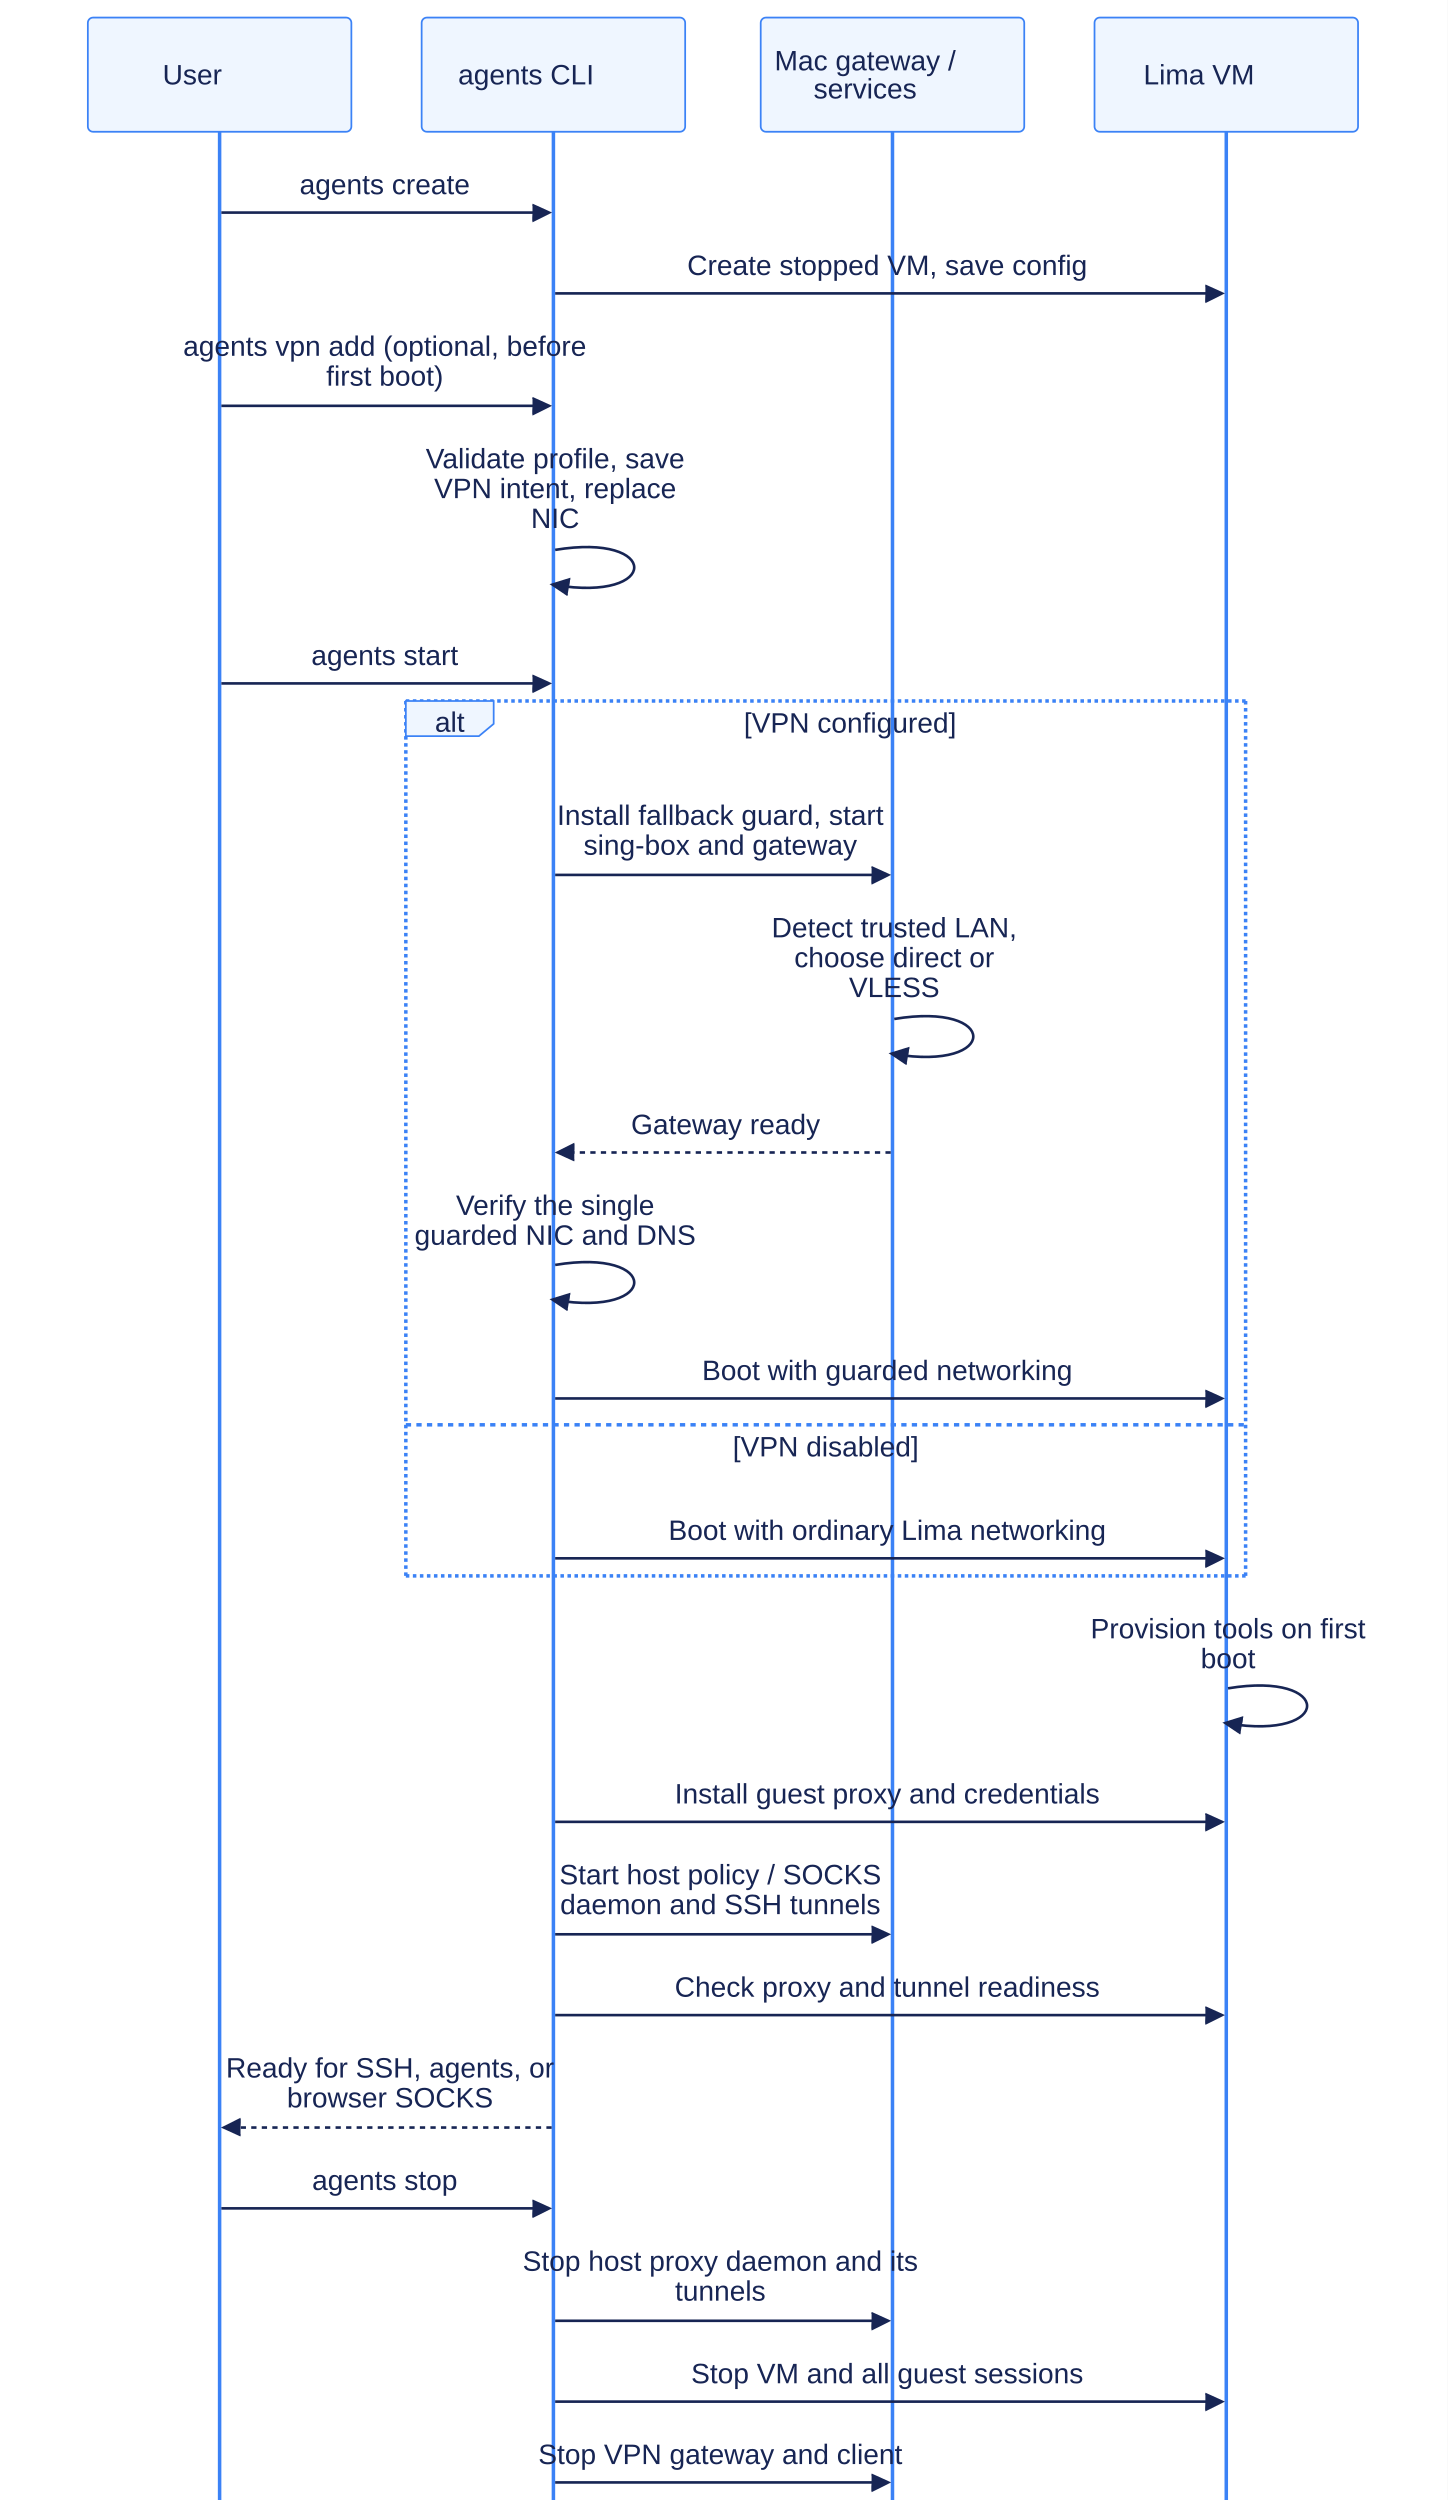
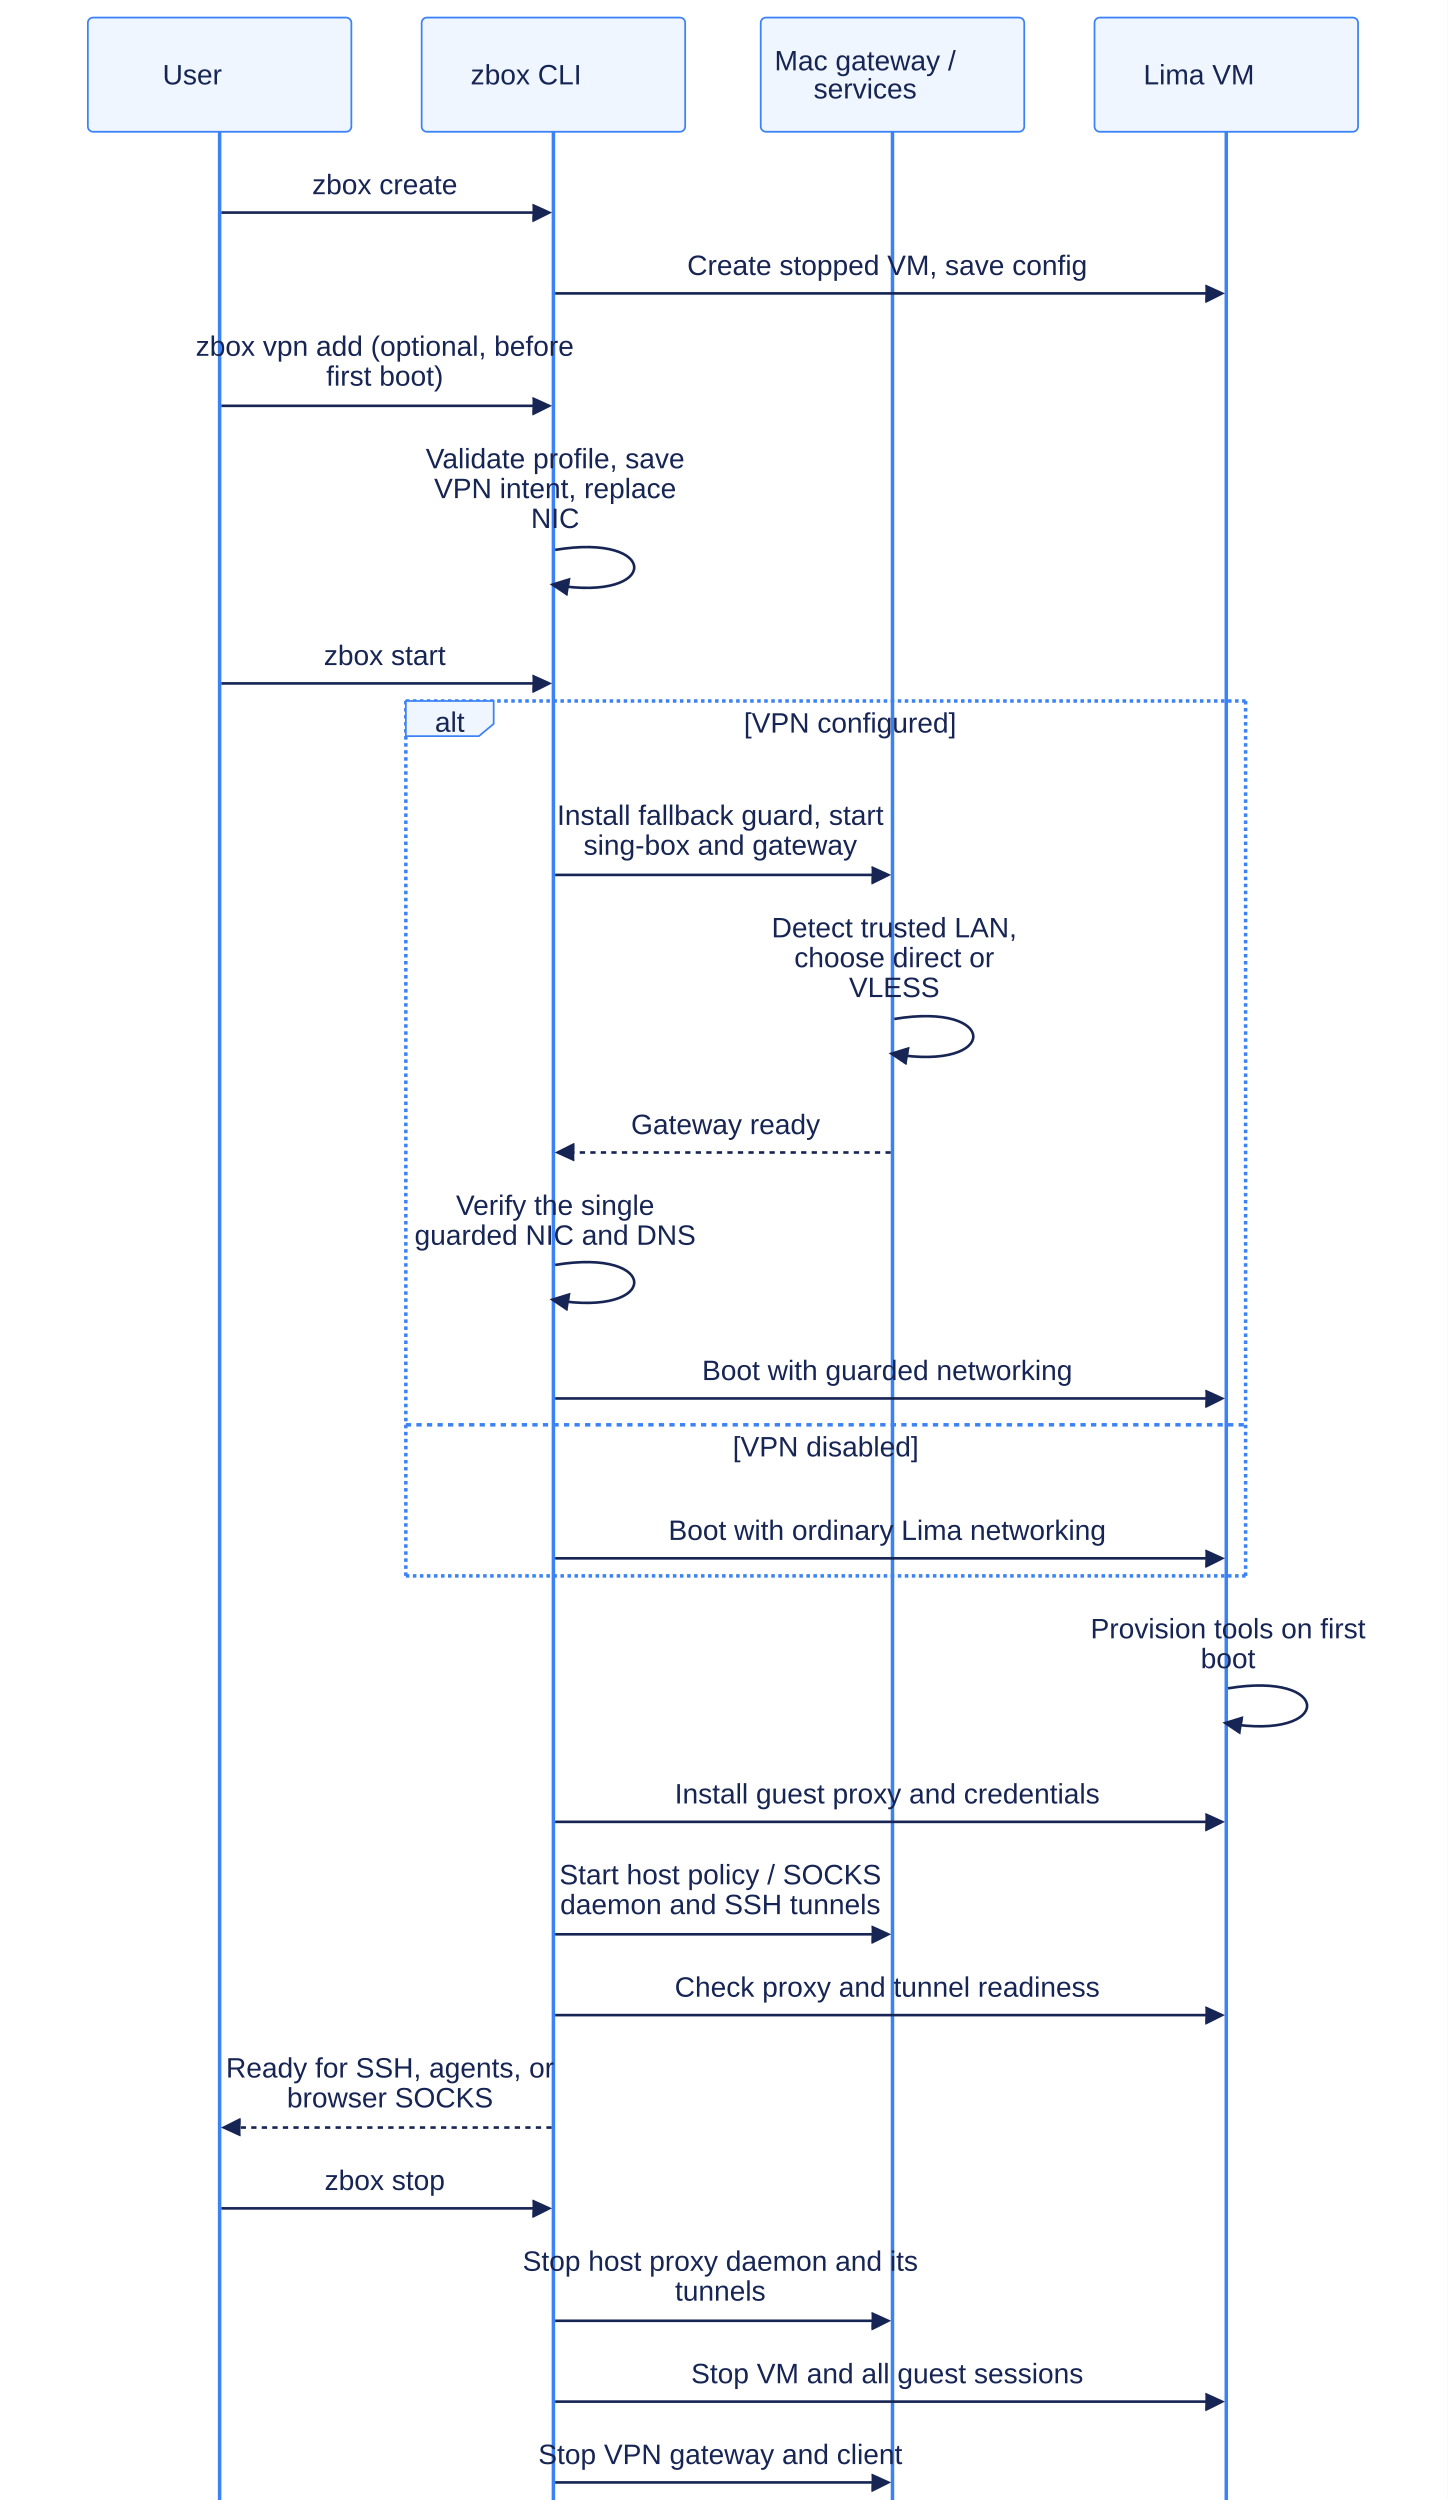
<svg xmlns="http://www.w3.org/2000/svg" xml:space="preserve" id="my-svg" width="824" height="1423" viewBox="-50 -10 824 1423" role="graphics-document document" aria-roledescription="sequence" aria-describedby="chart-desc-my-svg" aria-labelledby="chart-title-my-svg" style="background-color: white;">
  <rect x="-50" y="-10" width="824" height="1423" fill="white" aria-hidden="true" />
  <g>
    <line id="actor3" x1="648" y1="65" x2="648" y2="2000" class="actor-line 200" stroke-width="0.5px" stroke="#999" name="V" />
    <g id="root-3">
      <rect x="573" y="0" fill="#eaeaea" stroke="#666" width="150" height="65" name="V" rx="3" ry="3" class="actor actor-top" />
      <text x="648" y="32.5" dominant-baseline="central" alignment-baseline="central" class="actor actor-box" style="text-anchor: middle; font-size: 16px; font-weight: 400;">
        <tspan x="648" dy="0">Lima VM</tspan>
      </text>
    </g>
  </g>
  <g>
    <line id="actor2" x1="458" y1="65" x2="458" y2="2000" class="actor-line 200" stroke-width="0.5px" stroke="#999" name="H" />
    <g id="root-2">
      <rect x="383" y="0" fill="#eaeaea" stroke="#666" width="150" height="65" name="H" rx="3" ry="3" class="actor actor-top" />
      <text x="458" y="32.5" dominant-baseline="central" alignment-baseline="central" class="actor actor-box" style="text-anchor: middle; font-size: 16px; font-weight: 400;">
        <tspan x="458" dy="-8">Mac gateway /</tspan>
      </text>
      <text x="458" y="32.5" dominant-baseline="central" alignment-baseline="central" class="actor actor-box" style="text-anchor: middle; font-size: 16px; font-weight: 400;">
        <tspan x="458" dy="8">services</tspan>
      </text>
    </g>
  </g>
  <g>
    <line id="actor1" x1="265" y1="65" x2="265" y2="2000" class="actor-line 200" stroke-width="0.5px" stroke="#999" name="A" />
    <g id="root-1">
      <rect x="190" y="0" fill="#eaeaea" stroke="#666" width="150" height="65" name="A" rx="3" ry="3" class="actor actor-top" />
      <text x="265" y="32.5" dominant-baseline="central" alignment-baseline="central" class="actor actor-box" style="text-anchor: middle; font-size: 16px; font-weight: 400;">
-         <tspan x="265" dy="0">agents CLI</tspan>
+         <tspan x="265" dy="0">zbox CLI</tspan>
      </text>
    </g>
  </g>
  <g>
    <line id="actor0" x1="75" y1="65" x2="75" y2="2000" class="actor-line 200" stroke-width="0.5px" stroke="#999" name="U" />
    <g id="root-0">
      <rect x="0" y="0" fill="#eaeaea" stroke="#666" width="150" height="65" name="U" rx="3" ry="3" class="actor actor-top" />
      <text x="75" y="32.5" dominant-baseline="central" alignment-baseline="central" class="actor actor-box" style="text-anchor: middle; font-size: 16px; font-weight: 400;">
        <tspan x="75" dy="0">User</tspan>
      </text>
    </g>
  </g>
  <style>#my-svg{font-family:Arial,Helvetica,sans-serif;font-size:15px;fill:#172554;}@keyframes edge-animation-frame{from{stroke-dashoffset:0;}}@keyframes dash{to{stroke-dashoffset:0;}}#my-svg .edge-animation-slow{stroke-dasharray:9,5!important;stroke-dashoffset:900;animation:dash 50s linear infinite;stroke-linecap:round;}#my-svg .edge-animation-fast{stroke-dasharray:9,5!important;stroke-dashoffset:900;animation:dash 20s linear infinite;stroke-linecap:round;}#my-svg .error-icon{fill:#f8fafc;}#my-svg .error-text{fill:#070503;stroke:#070503;}#my-svg .edge-thickness-normal{stroke-width:1px;}#my-svg .edge-thickness-thick{stroke-width:3.5px;}#my-svg .edge-pattern-solid{stroke-dasharray:0;}#my-svg .edge-thickness-invisible{stroke-width:0;fill:none;}#my-svg .edge-pattern-dashed{stroke-dasharray:3;}#my-svg .edge-pattern-dotted{stroke-dasharray:2;}#my-svg .marker{fill:#64748b;stroke:#64748b;}#my-svg .marker.cross{stroke:#64748b;}#my-svg svg{font-family:Arial,Helvetica,sans-serif;font-size:15px;}#my-svg p{margin:0;}#my-svg .actor{stroke:#3b82f6;fill:#eff6ff;}#my-svg text.actor&gt;tspan{fill:#172554;stroke:none;}#my-svg .actor-line{stroke:#3b82f6;}#my-svg .innerArc{stroke-width:1.5;stroke-dasharray:none;}#my-svg .messageLine0{stroke-width:1.5;stroke-dasharray:none;stroke:#172554;}#my-svg .messageLine1{stroke-width:1.5;stroke-dasharray:2,2;stroke:#172554;}#my-svg #arrowhead path{fill:#172554;stroke:#172554;}#my-svg .sequenceNumber{fill:#9b8b74;}#my-svg #sequencenumber{fill:#172554;}#my-svg #crosshead path{fill:#172554;stroke:#172554;}#my-svg .messageText{fill:#172554;stroke:none;}#my-svg .labelBox{stroke:#3b82f6;fill:#eff6ff;}#my-svg .labelText,#my-svg .labelText&gt;tspan{fill:#172554;stroke:none;}#my-svg .loopText,#my-svg .loopText&gt;tspan{fill:#172554;stroke:none;}#my-svg .loopLine{stroke-width:2px;stroke-dasharray:2,2;stroke:#3b82f6;fill:#3b82f6;}#my-svg .note{stroke:hsl(52.683, 60%, 73.922%);fill:#fff5ad;}#my-svg .noteText,#my-svg .noteText&gt;tspan{fill:#333;stroke:none;}#my-svg .activation0{fill:#f0fdf4;stroke:hsl(138.462, 76.471%, 86.667%);}#my-svg .activation1{fill:#f0fdf4;stroke:hsl(138.462, 76.471%, 86.667%);}#my-svg .activation2{fill:#f0fdf4;stroke:hsl(138.462, 76.471%, 86.667%);}#my-svg .actorPopupMenu{position:absolute;}#my-svg .actorPopupMenuPanel{position:absolute;fill:#eff6ff;box-shadow:0px 8px 16px 0px rgba(0,0,0,0.2);filter:drop-shadow(3px 5px 2px rgb(0 0 0 / 0.4));}#my-svg .actor-man line{stroke:#3b82f6;fill:#eff6ff;}#my-svg .actor-man circle,#my-svg line{stroke:#3b82f6;fill:#eff6ff;stroke-width:2px;}#my-svg :root{--mermaid-font-family:"trebuchet ms",verdana,arial,sans-serif;}</style>
  <g />
  <defs>
    <symbol id="computer" width="24" height="24">
      <path transform="scale(.5)" d="M2 2v13h20v-13h-20zm18 11h-16v-9h16v9zm-10.228 6l.466-1h3.524l.467 1h-4.457zm14.228 3h-24l2-6h2.104l-1.33 4h18.45l-1.297-4h2.073l2 6zm-5-10h-14v-7h14v7z" />
    </symbol>
  </defs>
  <defs>
    <symbol id="database" fill-rule="evenodd" clip-rule="evenodd">
      <path transform="scale(.5)" d="M12.258.001l.256.004.255.005.253.008.251.01.249.012.247.015.246.016.242.019.241.02.239.023.236.024.233.027.231.028.229.031.225.032.223.034.22.036.217.038.214.04.211.041.208.043.205.045.201.046.198.048.194.05.191.051.187.053.183.054.18.056.175.057.172.059.168.06.163.061.16.063.155.064.15.066.074.033.073.033.071.034.07.034.069.035.068.035.067.035.066.035.064.036.064.036.062.036.06.036.06.037.058.037.058.037.055.038.055.038.053.038.052.038.051.039.05.039.048.039.047.039.045.04.044.04.043.04.041.04.04.041.039.041.037.041.036.041.034.041.033.042.032.042.03.042.029.042.027.042.026.043.024.043.023.043.021.043.02.043.018.044.017.043.015.044.013.044.012.044.011.045.009.044.007.045.006.045.004.045.002.045.001.045v17l-.001.045-.002.045-.004.045-.006.045-.007.045-.009.044-.011.045-.012.044-.013.044-.015.044-.017.043-.018.044-.02.043-.021.043-.023.043-.024.043-.026.043-.027.042-.029.042-.03.042-.032.042-.033.042-.034.041-.036.041-.037.041-.039.041-.04.041-.041.04-.043.04-.044.04-.045.04-.047.039-.048.039-.05.039-.051.039-.052.038-.053.038-.055.038-.055.038-.058.037-.058.037-.06.037-.06.036-.062.036-.064.036-.064.036-.066.035-.067.035-.068.035-.069.035-.07.034-.071.034-.073.033-.074.033-.15.066-.155.064-.16.063-.163.061-.168.06-.172.059-.175.057-.18.056-.183.054-.187.053-.191.051-.194.05-.198.048-.201.046-.205.045-.208.043-.211.041-.214.04-.217.038-.22.036-.223.034-.225.032-.229.031-.231.028-.233.027-.236.024-.239.023-.241.02-.242.019-.246.016-.247.015-.249.012-.251.01-.253.008-.255.005-.256.004-.258.001-.258-.001-.256-.004-.255-.005-.253-.008-.251-.01-.249-.012-.247-.015-.245-.016-.243-.019-.241-.02-.238-.023-.236-.024-.234-.027-.231-.028-.228-.031-.226-.032-.223-.034-.22-.036-.217-.038-.214-.04-.211-.041-.208-.043-.204-.045-.201-.046-.198-.048-.195-.05-.19-.051-.187-.053-.184-.054-.179-.056-.176-.057-.172-.059-.167-.06-.164-.061-.159-.063-.155-.064-.151-.066-.074-.033-.072-.033-.072-.034-.07-.034-.069-.035-.068-.035-.067-.035-.066-.035-.064-.036-.063-.036-.062-.036-.061-.036-.06-.037-.058-.037-.057-.037-.056-.038-.055-.038-.053-.038-.052-.038-.051-.039-.049-.039-.049-.039-.046-.039-.046-.04-.044-.04-.043-.04-.041-.04-.04-.041-.039-.041-.037-.041-.036-.041-.034-.041-.033-.042-.032-.042-.03-.042-.029-.042-.027-.042-.026-.043-.024-.043-.023-.043-.021-.043-.02-.043-.018-.044-.017-.043-.015-.044-.013-.044-.012-.044-.011-.045-.009-.044-.007-.045-.006-.045-.004-.045-.002-.045-.001-.045v-17l.001-.045.002-.045.004-.045.006-.045.007-.045.009-.044.011-.045.012-.044.013-.044.015-.044.017-.043.018-.044.02-.043.021-.043.023-.043.024-.043.026-.043.027-.042.029-.042.03-.042.032-.042.033-.042.034-.041.036-.041.037-.041.039-.041.04-.041.041-.04.043-.04.044-.04.046-.04.046-.039.049-.039.049-.039.051-.039.052-.038.053-.038.055-.038.056-.038.057-.037.058-.037.06-.037.061-.036.062-.036.063-.036.064-.036.066-.035.067-.035.068-.035.069-.035.07-.034.072-.034.072-.033.074-.033.151-.066.155-.064.159-.063.164-.061.167-.06.172-.059.176-.057.179-.056.184-.054.187-.053.19-.051.195-.05.198-.048.201-.046.204-.045.208-.043.211-.041.214-.04.217-.038.22-.036.223-.034.226-.032.228-.031.231-.028.234-.027.236-.024.238-.023.241-.02.243-.019.245-.016.247-.015.249-.012.251-.01.253-.008.255-.005.256-.004.258-.001.258.001zm-9.258 20.499v.01l.001.021.003.021.004.022.005.021.006.022.007.022.009.023.01.022.011.023.012.023.013.023.015.023.016.024.017.023.018.024.019.024.021.024.022.025.023.024.024.025.052.049.056.05.061.051.066.051.07.051.075.051.079.052.084.052.088.052.092.052.097.052.102.051.105.052.11.052.114.051.119.051.123.051.127.05.131.05.135.05.139.048.144.049.147.047.152.047.155.047.16.045.163.045.167.043.171.043.176.041.178.041.183.039.187.039.19.037.194.035.197.035.202.033.204.031.209.03.212.029.216.027.219.025.222.024.226.021.23.02.233.018.236.016.24.015.243.012.246.01.249.008.253.005.256.004.259.001.26-.001.257-.004.254-.005.25-.008.247-.011.244-.012.241-.014.237-.016.233-.018.231-.021.226-.021.224-.024.22-.026.216-.027.212-.028.21-.031.205-.031.202-.034.198-.034.194-.036.191-.037.187-.039.183-.04.179-.04.175-.042.172-.043.168-.044.163-.045.16-.046.155-.046.152-.047.148-.048.143-.049.139-.049.136-.05.131-.05.126-.05.123-.051.118-.052.114-.051.11-.052.106-.052.101-.052.096-.052.092-.052.088-.053.083-.051.079-.052.074-.052.07-.051.065-.051.06-.051.056-.05.051-.05.023-.024.023-.025.021-.024.02-.024.019-.024.018-.024.017-.024.015-.023.014-.024.013-.023.012-.023.01-.023.01-.022.008-.022.006-.022.006-.022.004-.022.004-.021.001-.021.001-.021v-4.127l-.077.055-.08.053-.083.054-.085.053-.087.052-.09.052-.093.051-.095.05-.097.05-.1.049-.102.049-.105.048-.106.047-.109.047-.111.046-.114.045-.115.045-.118.044-.12.043-.122.042-.124.042-.126.041-.128.04-.13.04-.132.038-.134.038-.135.037-.138.037-.139.035-.142.035-.143.034-.144.033-.147.032-.148.031-.15.03-.151.03-.153.029-.154.027-.156.027-.158.026-.159.025-.161.024-.162.023-.163.022-.165.021-.166.02-.167.019-.169.018-.169.017-.171.016-.173.015-.173.014-.175.013-.175.012-.177.011-.178.01-.179.008-.179.008-.181.006-.182.005-.182.004-.184.003-.184.002h-.37l-.184-.002-.184-.003-.182-.004-.182-.005-.181-.006-.179-.008-.179-.008-.178-.01-.176-.011-.176-.012-.175-.013-.173-.014-.172-.015-.171-.016-.17-.017-.169-.018-.167-.019-.166-.02-.165-.021-.163-.022-.162-.023-.161-.024-.159-.025-.157-.026-.156-.027-.155-.027-.153-.029-.151-.03-.15-.03-.148-.031-.146-.032-.145-.033-.143-.034-.141-.035-.14-.035-.137-.037-.136-.037-.134-.038-.132-.038-.13-.04-.128-.04-.126-.041-.124-.042-.122-.042-.12-.044-.117-.043-.116-.045-.113-.045-.112-.046-.109-.047-.106-.047-.105-.048-.102-.049-.1-.049-.097-.05-.095-.05-.093-.052-.09-.051-.087-.052-.085-.053-.083-.054-.08-.054-.077-.054v4.127zm0-5.654v.011l.001.021.003.021.004.021.005.022.006.022.007.022.009.022.01.022.011.023.012.023.013.023.015.024.016.023.017.024.018.024.019.024.021.024.022.024.023.025.024.024.052.05.056.05.061.05.066.051.07.051.075.052.079.051.084.052.088.052.092.052.097.052.102.052.105.052.11.051.114.051.119.052.123.05.127.051.131.05.135.049.139.049.144.048.147.048.152.047.155.046.16.045.163.045.167.044.171.042.176.042.178.04.183.04.187.038.19.037.194.036.197.034.202.033.204.032.209.03.212.028.216.027.219.025.222.024.226.022.23.02.233.018.236.016.24.014.243.012.246.01.249.008.253.006.256.003.259.001.26-.001.257-.003.254-.006.25-.008.247-.01.244-.012.241-.015.237-.016.233-.018.231-.02.226-.022.224-.024.22-.025.216-.027.212-.029.21-.03.205-.032.202-.033.198-.035.194-.036.191-.037.187-.039.183-.039.179-.041.175-.042.172-.043.168-.044.163-.045.16-.045.155-.047.152-.047.148-.048.143-.048.139-.05.136-.049.131-.05.126-.051.123-.051.118-.051.114-.052.11-.052.106-.052.101-.052.096-.052.092-.052.088-.052.083-.052.079-.052.074-.051.07-.052.065-.051.06-.05.056-.051.051-.049.023-.025.023-.024.021-.025.02-.024.019-.024.018-.024.017-.024.015-.023.014-.023.013-.024.012-.022.01-.023.01-.023.008-.022.006-.022.006-.022.004-.021.004-.022.001-.021.001-.021v-4.139l-.077.054-.08.054-.083.054-.085.052-.087.053-.09.051-.093.051-.095.051-.097.05-.1.049-.102.049-.105.048-.106.047-.109.047-.111.046-.114.045-.115.044-.118.044-.12.044-.122.042-.124.042-.126.041-.128.04-.13.039-.132.039-.134.038-.135.037-.138.036-.139.036-.142.035-.143.033-.144.033-.147.033-.148.031-.15.03-.151.03-.153.028-.154.028-.156.027-.158.026-.159.025-.161.024-.162.023-.163.022-.165.021-.166.02-.167.019-.169.018-.169.017-.171.016-.173.015-.173.014-.175.013-.175.012-.177.011-.178.009-.179.009-.179.007-.181.007-.182.005-.182.004-.184.003-.184.002h-.37l-.184-.002-.184-.003-.182-.004-.182-.005-.181-.007-.179-.007-.179-.009-.178-.009-.176-.011-.176-.012-.175-.013-.173-.014-.172-.015-.171-.016-.17-.017-.169-.018-.167-.019-.166-.02-.165-.021-.163-.022-.162-.023-.161-.024-.159-.025-.157-.026-.156-.027-.155-.028-.153-.028-.151-.03-.15-.03-.148-.031-.146-.033-.145-.033-.143-.033-.141-.035-.14-.036-.137-.036-.136-.037-.134-.038-.132-.039-.13-.039-.128-.04-.126-.041-.124-.042-.122-.043-.12-.043-.117-.044-.116-.044-.113-.046-.112-.046-.109-.046-.106-.047-.105-.048-.102-.049-.1-.049-.097-.05-.095-.051-.093-.051-.09-.051-.087-.053-.085-.052-.083-.054-.08-.054-.077-.054v4.139zm0-5.666v.011l.001.02.003.022.004.021.005.022.006.021.007.022.009.023.01.022.011.023.012.023.013.023.015.023.016.024.017.024.018.023.019.024.021.025.022.024.023.024.024.025.052.05.056.05.061.05.066.051.07.051.075.052.079.051.084.052.088.052.092.052.097.052.102.052.105.051.11.052.114.051.119.051.123.051.127.05.131.05.135.05.139.049.144.048.147.048.152.047.155.046.16.045.163.045.167.043.171.043.176.042.178.04.183.04.187.038.19.037.194.036.197.034.202.033.204.032.209.03.212.028.216.027.219.025.222.024.226.021.23.02.233.018.236.017.24.014.243.012.246.01.249.008.253.006.256.003.259.001.26-.001.257-.003.254-.006.25-.008.247-.01.244-.013.241-.014.237-.016.233-.018.231-.02.226-.022.224-.024.22-.025.216-.027.212-.029.21-.03.205-.032.202-.033.198-.035.194-.036.191-.037.187-.039.183-.039.179-.041.175-.042.172-.043.168-.044.163-.045.16-.045.155-.047.152-.047.148-.048.143-.049.139-.049.136-.049.131-.051.126-.05.123-.051.118-.052.114-.051.11-.052.106-.052.101-.052.096-.052.092-.052.088-.052.083-.052.079-.052.074-.052.07-.051.065-.051.06-.051.056-.05.051-.049.023-.025.023-.025.021-.024.02-.024.019-.024.018-.024.017-.024.015-.023.014-.024.013-.023.012-.023.01-.022.01-.023.008-.022.006-.022.006-.022.004-.022.004-.021.001-.021.001-.021v-4.153l-.077.054-.08.054-.083.053-.085.053-.087.053-.09.051-.093.051-.095.051-.097.05-.1.049-.102.048-.105.048-.106.048-.109.046-.111.046-.114.046-.115.044-.118.044-.12.043-.122.043-.124.042-.126.041-.128.04-.13.039-.132.039-.134.038-.135.037-.138.036-.139.036-.142.034-.143.034-.144.033-.147.032-.148.032-.15.03-.151.03-.153.028-.154.028-.156.027-.158.026-.159.024-.161.024-.162.023-.163.023-.165.021-.166.02-.167.019-.169.018-.169.017-.171.016-.173.015-.173.014-.175.013-.175.012-.177.01-.178.01-.179.009-.179.007-.181.006-.182.006-.182.004-.184.003-.184.001-.185.001-.185-.001-.184-.001-.184-.003-.182-.004-.182-.006-.181-.006-.179-.007-.179-.009-.178-.01-.176-.01-.176-.012-.175-.013-.173-.014-.172-.015-.171-.016-.17-.017-.169-.018-.167-.019-.166-.02-.165-.021-.163-.023-.162-.023-.161-.024-.159-.024-.157-.026-.156-.027-.155-.028-.153-.028-.151-.03-.15-.03-.148-.032-.146-.032-.145-.033-.143-.034-.141-.034-.14-.036-.137-.036-.136-.037-.134-.038-.132-.039-.13-.039-.128-.041-.126-.041-.124-.041-.122-.043-.12-.043-.117-.044-.116-.044-.113-.046-.112-.046-.109-.046-.106-.048-.105-.048-.102-.048-.1-.05-.097-.049-.095-.051-.093-.051-.09-.052-.087-.052-.085-.053-.083-.053-.08-.054-.077-.054v4.153zm8.74-8.179l-.257.004-.254.005-.25.008-.247.011-.244.012-.241.014-.237.016-.233.018-.231.021-.226.022-.224.023-.22.026-.216.027-.212.028-.21.031-.205.032-.202.033-.198.034-.194.036-.191.038-.187.038-.183.04-.179.041-.175.042-.172.043-.168.043-.163.045-.16.046-.155.046-.152.048-.148.048-.143.048-.139.049-.136.05-.131.05-.126.051-.123.051-.118.051-.114.052-.11.052-.106.052-.101.052-.096.052-.092.052-.088.052-.083.052-.079.052-.074.051-.07.052-.065.051-.06.05-.056.05-.051.05-.023.025-.023.024-.021.024-.02.025-.019.024-.018.024-.017.023-.015.024-.014.023-.013.023-.012.023-.01.023-.01.022-.008.022-.006.023-.006.021-.004.022-.004.021-.001.021-.001.021.001.021.001.021.004.021.004.022.006.021.006.023.008.022.01.022.01.023.012.023.013.023.014.023.015.024.017.023.018.024.019.024.02.025.021.024.023.024.023.025.051.05.056.05.06.05.065.051.07.052.074.051.079.052.083.052.088.052.092.052.096.052.101.052.106.052.11.052.114.052.118.051.123.051.126.051.131.05.136.05.139.049.143.048.148.048.152.048.155.046.16.046.163.045.168.043.172.043.175.042.179.041.183.04.187.038.191.038.194.036.198.034.202.033.205.032.21.031.212.028.216.027.22.026.224.023.226.022.231.021.233.018.237.016.241.014.244.012.247.011.25.008.254.005.257.004.26.001.26-.001.257-.004.254-.005.25-.008.247-.011.244-.012.241-.014.237-.016.233-.018.231-.021.226-.022.224-.023.22-.026.216-.027.212-.028.21-.031.205-.032.202-.033.198-.034.194-.036.191-.038.187-.038.183-.04.179-.041.175-.042.172-.043.168-.043.163-.045.16-.046.155-.046.152-.048.148-.048.143-.048.139-.049.136-.05.131-.05.126-.051.123-.051.118-.051.114-.052.11-.052.106-.052.101-.052.096-.052.092-.052.088-.052.083-.052.079-.052.074-.051.07-.052.065-.051.06-.05.056-.05.051-.05.023-.025.023-.024.021-.024.02-.025.019-.024.018-.024.017-.023.015-.024.014-.023.013-.023.012-.023.01-.023.01-.022.008-.022.006-.023.006-.021.004-.022.004-.021.001-.021.001-.021-.001-.021-.001-.021-.004-.021-.004-.022-.006-.021-.006-.023-.008-.022-.01-.022-.01-.023-.012-.023-.013-.023-.014-.023-.015-.024-.017-.023-.018-.024-.019-.024-.02-.025-.021-.024-.023-.024-.023-.025-.051-.05-.056-.05-.06-.05-.065-.051-.07-.052-.074-.051-.079-.052-.083-.052-.088-.052-.092-.052-.096-.052-.101-.052-.106-.052-.11-.052-.114-.052-.118-.051-.123-.051-.126-.051-.131-.05-.136-.05-.139-.049-.143-.048-.148-.048-.152-.048-.155-.046-.16-.046-.163-.045-.168-.043-.172-.043-.175-.042-.179-.041-.183-.04-.187-.038-.191-.038-.194-.036-.198-.034-.202-.033-.205-.032-.21-.031-.212-.028-.216-.027-.22-.026-.224-.023-.226-.022-.231-.021-.233-.018-.237-.016-.241-.014-.244-.012-.247-.011-.25-.008-.254-.005-.257-.004-.26-.001-.26.001z" />
    </symbol>
  </defs>
  <defs>
    <symbol id="clock" width="24" height="24">
      <path transform="scale(.5)" d="M12 2c5.514 0 10 4.486 10 10s-4.486 10-10 10-10-4.486-10-10 4.486-10 10-10zm0-2c-6.627 0-12 5.373-12 12s5.373 12 12 12 12-5.373 12-12-5.373-12-12-12zm5.848 12.459c.202.038.202.333.001.372-1.907.361-6.045 1.111-6.547 1.111-.719 0-1.301-.582-1.301-1.301 0-.512.77-5.447 1.125-7.445.034-.192.312-.181.343.014l.985 6.238 5.394 1.011z" />
    </symbol>
  </defs>
  <defs>
    <marker id="arrowhead" refX="7.9" refY="5" markerUnits="userSpaceOnUse" markerWidth="12" markerHeight="12" orient="auto-start-reverse">
      <path d="M -1 0 L 10 5 L 0 10 z" />
    </marker>
  </defs>
  <defs>
    <marker id="crosshead" markerWidth="15" markerHeight="8" orient="auto" refX="4" refY="4.5">
      <path fill="none" stroke="#000000" stroke-width="1pt" d="M 1,2 L 6,7 M 6,2 L 1,7" style="stroke-dasharray: 0, 0;" />
    </marker>
  </defs>
  <defs>
    <marker id="filled-head" refX="15.5" refY="7" markerWidth="20" markerHeight="28" orient="auto">
      <path d="M 18,7 L9,13 L14,7 L9,1 Z" />
    </marker>
  </defs>
  <defs>
    <marker id="sequencenumber" refX="15" refY="15" markerWidth="60" markerHeight="40" orient="auto">
      <circle cx="15" cy="15" r="6" />
    </marker>
  </defs>
  <g>
    <line x1="181" y1="389" x2="659" y2="389" class="loopLine" />
    <line x1="659" y1="389" x2="659" y2="887" class="loopLine" />
    <line x1="181" y1="887" x2="659" y2="887" class="loopLine" />
    <line x1="181" y1="389" x2="181" y2="887" class="loopLine" />
    <line x1="181" y1="801" x2="659" y2="801" class="loopLine" style="stroke-dasharray: 3, 3;" />
    <polygon points="181,389 231,389 231,402 222.6,409 181,409" class="labelBox" />
    <text x="206" y="402" text-anchor="middle" dominant-baseline="middle" alignment-baseline="middle" class="labelText" style="font-size: 16px; font-weight: 400;">alt</text>
    <text x="445" y="407" text-anchor="middle" class="loopText" style="font-size: 16px; font-weight: 400;">
      <tspan x="445">[VPN configured]</tspan>
    </text>
    <text x="420" y="819" text-anchor="middle" class="loopText" style="font-size: 16px; font-weight: 400;">[VPN disabled]</text>
  </g>
-   <text x="169" y="80" text-anchor="middle" dominant-baseline="middle" alignment-baseline="middle" class="messageText" dy="1em" style="font-size: 16px; font-weight: 400;">agents create</text>
+   <text x="169" y="80" text-anchor="middle" dominant-baseline="middle" alignment-baseline="middle" class="messageText" dy="1em" style="font-size: 16px; font-weight: 400;">zbox create</text>
  <line x1="76" y1="111" x2="261" y2="111" class="messageLine0" stroke-width="2" stroke="none" marker-end="url(#arrowhead)" style="fill: none;" />
  <text x="455" y="126" text-anchor="middle" dominant-baseline="middle" alignment-baseline="middle" class="messageText" dy="1em" style="font-size: 16px; font-weight: 400;">Create stopped VM, save config</text>
  <line x1="266" y1="157" x2="644" y2="157" class="messageLine0" stroke-width="2" stroke="none" marker-end="url(#arrowhead)" style="fill: none;" />
-   <text x="169" y="172" text-anchor="middle" dominant-baseline="middle" alignment-baseline="middle" class="messageText" dy="1em" style="font-size: 16px; font-weight: 400;">agents vpn add (optional, before</text>
+   <text x="169" y="172" text-anchor="middle" dominant-baseline="middle" alignment-baseline="middle" class="messageText" dy="1em" style="font-size: 16px; font-weight: 400;">zbox vpn add (optional, before</text>
  <text x="169" y="189" text-anchor="middle" dominant-baseline="middle" alignment-baseline="middle" class="messageText" dy="1em" style="font-size: 16px; font-weight: 400;">first boot)</text>
  <line x1="76" y1="221" x2="261" y2="221" class="messageLine0" stroke-width="2" stroke="none" marker-end="url(#arrowhead)" style="fill: none;" />
  <text x="266" y="236" text-anchor="middle" dominant-baseline="middle" alignment-baseline="middle" class="messageText" dy="1em" style="font-size: 16px; font-weight: 400;">Validate profile, save</text>
  <text x="266" y="253" text-anchor="middle" dominant-baseline="middle" alignment-baseline="middle" class="messageText" dy="1em" style="font-size: 16px; font-weight: 400;">VPN intent, replace</text>
  <text x="266" y="270" text-anchor="middle" dominant-baseline="middle" alignment-baseline="middle" class="messageText" dy="1em" style="font-size: 16px; font-weight: 400;">NIC</text>
  <path d="M 266,303 C 326,293 326,333 266,323" class="messageLine0" stroke-width="2" stroke="none" marker-end="url(#arrowhead)" style="fill: none;" />
-   <text x="169" y="348" text-anchor="middle" dominant-baseline="middle" alignment-baseline="middle" class="messageText" dy="1em" style="font-size: 16px; font-weight: 400;">agents start</text>
+   <text x="169" y="348" text-anchor="middle" dominant-baseline="middle" alignment-baseline="middle" class="messageText" dy="1em" style="font-size: 16px; font-weight: 400;">zbox start</text>
  <line x1="76" y1="379" x2="261" y2="379" class="messageLine0" stroke-width="2" stroke="none" marker-end="url(#arrowhead)" style="fill: none;" />
  <text x="360" y="439" text-anchor="middle" dominant-baseline="middle" alignment-baseline="middle" class="messageText" dy="1em" style="font-size: 16px; font-weight: 400;">Install fallback guard, start</text>
  <text x="360" y="456" text-anchor="middle" dominant-baseline="middle" alignment-baseline="middle" class="messageText" dy="1em" style="font-size: 16px; font-weight: 400;">sing-box and gateway</text>
  <line x1="266" y1="488" x2="454" y2="488" class="messageLine0" stroke-width="2" stroke="none" marker-end="url(#arrowhead)" style="fill: none;" />
  <text x="459" y="503" text-anchor="middle" dominant-baseline="middle" alignment-baseline="middle" class="messageText" dy="1em" style="font-size: 16px; font-weight: 400;">Detect trusted LAN,</text>
  <text x="459" y="520" text-anchor="middle" dominant-baseline="middle" alignment-baseline="middle" class="messageText" dy="1em" style="font-size: 16px; font-weight: 400;">choose direct or</text>
  <text x="459" y="537" text-anchor="middle" dominant-baseline="middle" alignment-baseline="middle" class="messageText" dy="1em" style="font-size: 16px; font-weight: 400;">VLESS</text>
  <path d="M 459,570 C 519,560 519,600 459,590" class="messageLine0" stroke-width="2" stroke="none" marker-end="url(#arrowhead)" style="fill: none;" />
  <text x="363" y="615" text-anchor="middle" dominant-baseline="middle" alignment-baseline="middle" class="messageText" dy="1em" style="font-size: 16px; font-weight: 400;">Gateway ready</text>
  <line x1="457" y1="646" x2="269" y2="646" class="messageLine1" stroke-width="2" stroke="none" marker-end="url(#arrowhead)" style="stroke-dasharray: 3, 3; fill: none;" />
  <text x="266" y="661" text-anchor="middle" dominant-baseline="middle" alignment-baseline="middle" class="messageText" dy="1em" style="font-size: 16px; font-weight: 400;">Verify the single</text>
  <text x="266" y="678" text-anchor="middle" dominant-baseline="middle" alignment-baseline="middle" class="messageText" dy="1em" style="font-size: 16px; font-weight: 400;">guarded NIC and DNS</text>
  <path d="M 266,710 C 326,700 326,740 266,730" class="messageLine0" stroke-width="2" stroke="none" marker-end="url(#arrowhead)" style="fill: none;" />
  <text x="455" y="755" text-anchor="middle" dominant-baseline="middle" alignment-baseline="middle" class="messageText" dy="1em" style="font-size: 16px; font-weight: 400;">Boot with guarded networking</text>
  <line x1="266" y1="786" x2="644" y2="786" class="messageLine0" stroke-width="2" stroke="none" marker-end="url(#arrowhead)" style="fill: none;" />
  <text x="455" y="846" text-anchor="middle" dominant-baseline="middle" alignment-baseline="middle" class="messageText" dy="1em" style="font-size: 16px; font-weight: 400;">Boot with ordinary Lima networking</text>
  <line x1="266" y1="877" x2="644" y2="877" class="messageLine0" stroke-width="2" stroke="none" marker-end="url(#arrowhead)" style="fill: none;" />
  <text x="649" y="902" text-anchor="middle" dominant-baseline="middle" alignment-baseline="middle" class="messageText" dy="1em" style="font-size: 16px; font-weight: 400;">Provision tools on first</text>
  <text x="649" y="919" text-anchor="middle" dominant-baseline="middle" alignment-baseline="middle" class="messageText" dy="1em" style="font-size: 16px; font-weight: 400;">boot</text>
  <path d="M 649,951 C 709,941 709,981 649,971" class="messageLine0" stroke-width="2" stroke="none" marker-end="url(#arrowhead)" style="fill: none;" />
  <text x="455" y="996" text-anchor="middle" dominant-baseline="middle" alignment-baseline="middle" class="messageText" dy="1em" style="font-size: 16px; font-weight: 400;">Install guest proxy and credentials</text>
  <line x1="266" y1="1027" x2="644" y2="1027" class="messageLine0" stroke-width="2" stroke="none" marker-end="url(#arrowhead)" style="fill: none;" />
  <text x="360" y="1042" text-anchor="middle" dominant-baseline="middle" alignment-baseline="middle" class="messageText" dy="1em" style="font-size: 16px; font-weight: 400;">Start host policy / SOCKS</text>
  <text x="360" y="1059" text-anchor="middle" dominant-baseline="middle" alignment-baseline="middle" class="messageText" dy="1em" style="font-size: 16px; font-weight: 400;">daemon and SSH tunnels</text>
  <line x1="266" y1="1091" x2="454" y2="1091" class="messageLine0" stroke-width="2" stroke="none" marker-end="url(#arrowhead)" style="fill: none;" />
  <text x="455" y="1106" text-anchor="middle" dominant-baseline="middle" alignment-baseline="middle" class="messageText" dy="1em" style="font-size: 16px; font-weight: 400;">Check proxy and tunnel readiness</text>
  <line x1="266" y1="1137" x2="644" y2="1137" class="messageLine0" stroke-width="2" stroke="none" marker-end="url(#arrowhead)" style="fill: none;" />
  <text x="172" y="1152" text-anchor="middle" dominant-baseline="middle" alignment-baseline="middle" class="messageText" dy="1em" style="font-size: 16px; font-weight: 400;">Ready for SSH, agents, or</text>
  <text x="172" y="1169" text-anchor="middle" dominant-baseline="middle" alignment-baseline="middle" class="messageText" dy="1em" style="font-size: 16px; font-weight: 400;">browser SOCKS</text>
  <line x1="264" y1="1201" x2="79" y2="1201" class="messageLine1" stroke-width="2" stroke="none" marker-end="url(#arrowhead)" style="stroke-dasharray: 3, 3; fill: none;" />
-   <text x="169" y="1216" text-anchor="middle" dominant-baseline="middle" alignment-baseline="middle" class="messageText" dy="1em" style="font-size: 16px; font-weight: 400;">agents stop</text>
+   <text x="169" y="1216" text-anchor="middle" dominant-baseline="middle" alignment-baseline="middle" class="messageText" dy="1em" style="font-size: 16px; font-weight: 400;">zbox stop</text>
  <line x1="76" y1="1247" x2="261" y2="1247" class="messageLine0" stroke-width="2" stroke="none" marker-end="url(#arrowhead)" style="fill: none;" />
  <text x="360" y="1262" text-anchor="middle" dominant-baseline="middle" alignment-baseline="middle" class="messageText" dy="1em" style="font-size: 16px; font-weight: 400;">Stop host proxy daemon and its</text>
  <text x="360" y="1279" text-anchor="middle" dominant-baseline="middle" alignment-baseline="middle" class="messageText" dy="1em" style="font-size: 16px; font-weight: 400;">tunnels</text>
  <line x1="266" y1="1311" x2="454" y2="1311" class="messageLine0" stroke-width="2" stroke="none" marker-end="url(#arrowhead)" style="fill: none;" />
  <text x="455" y="1326" text-anchor="middle" dominant-baseline="middle" alignment-baseline="middle" class="messageText" dy="1em" style="font-size: 16px; font-weight: 400;">Stop VM and all guest sessions</text>
  <line x1="266" y1="1357" x2="644" y2="1357" class="messageLine0" stroke-width="2" stroke="none" marker-end="url(#arrowhead)" style="fill: none;" />
  <text x="360" y="1372" text-anchor="middle" dominant-baseline="middle" alignment-baseline="middle" class="messageText" dy="1em" style="font-size: 16px; font-weight: 400;">Stop VPN gateway and client</text>
  <line x1="266" y1="1403" x2="454" y2="1403" class="messageLine0" stroke-width="2" stroke="none" marker-end="url(#arrowhead)" style="fill: none;" />
</svg>
